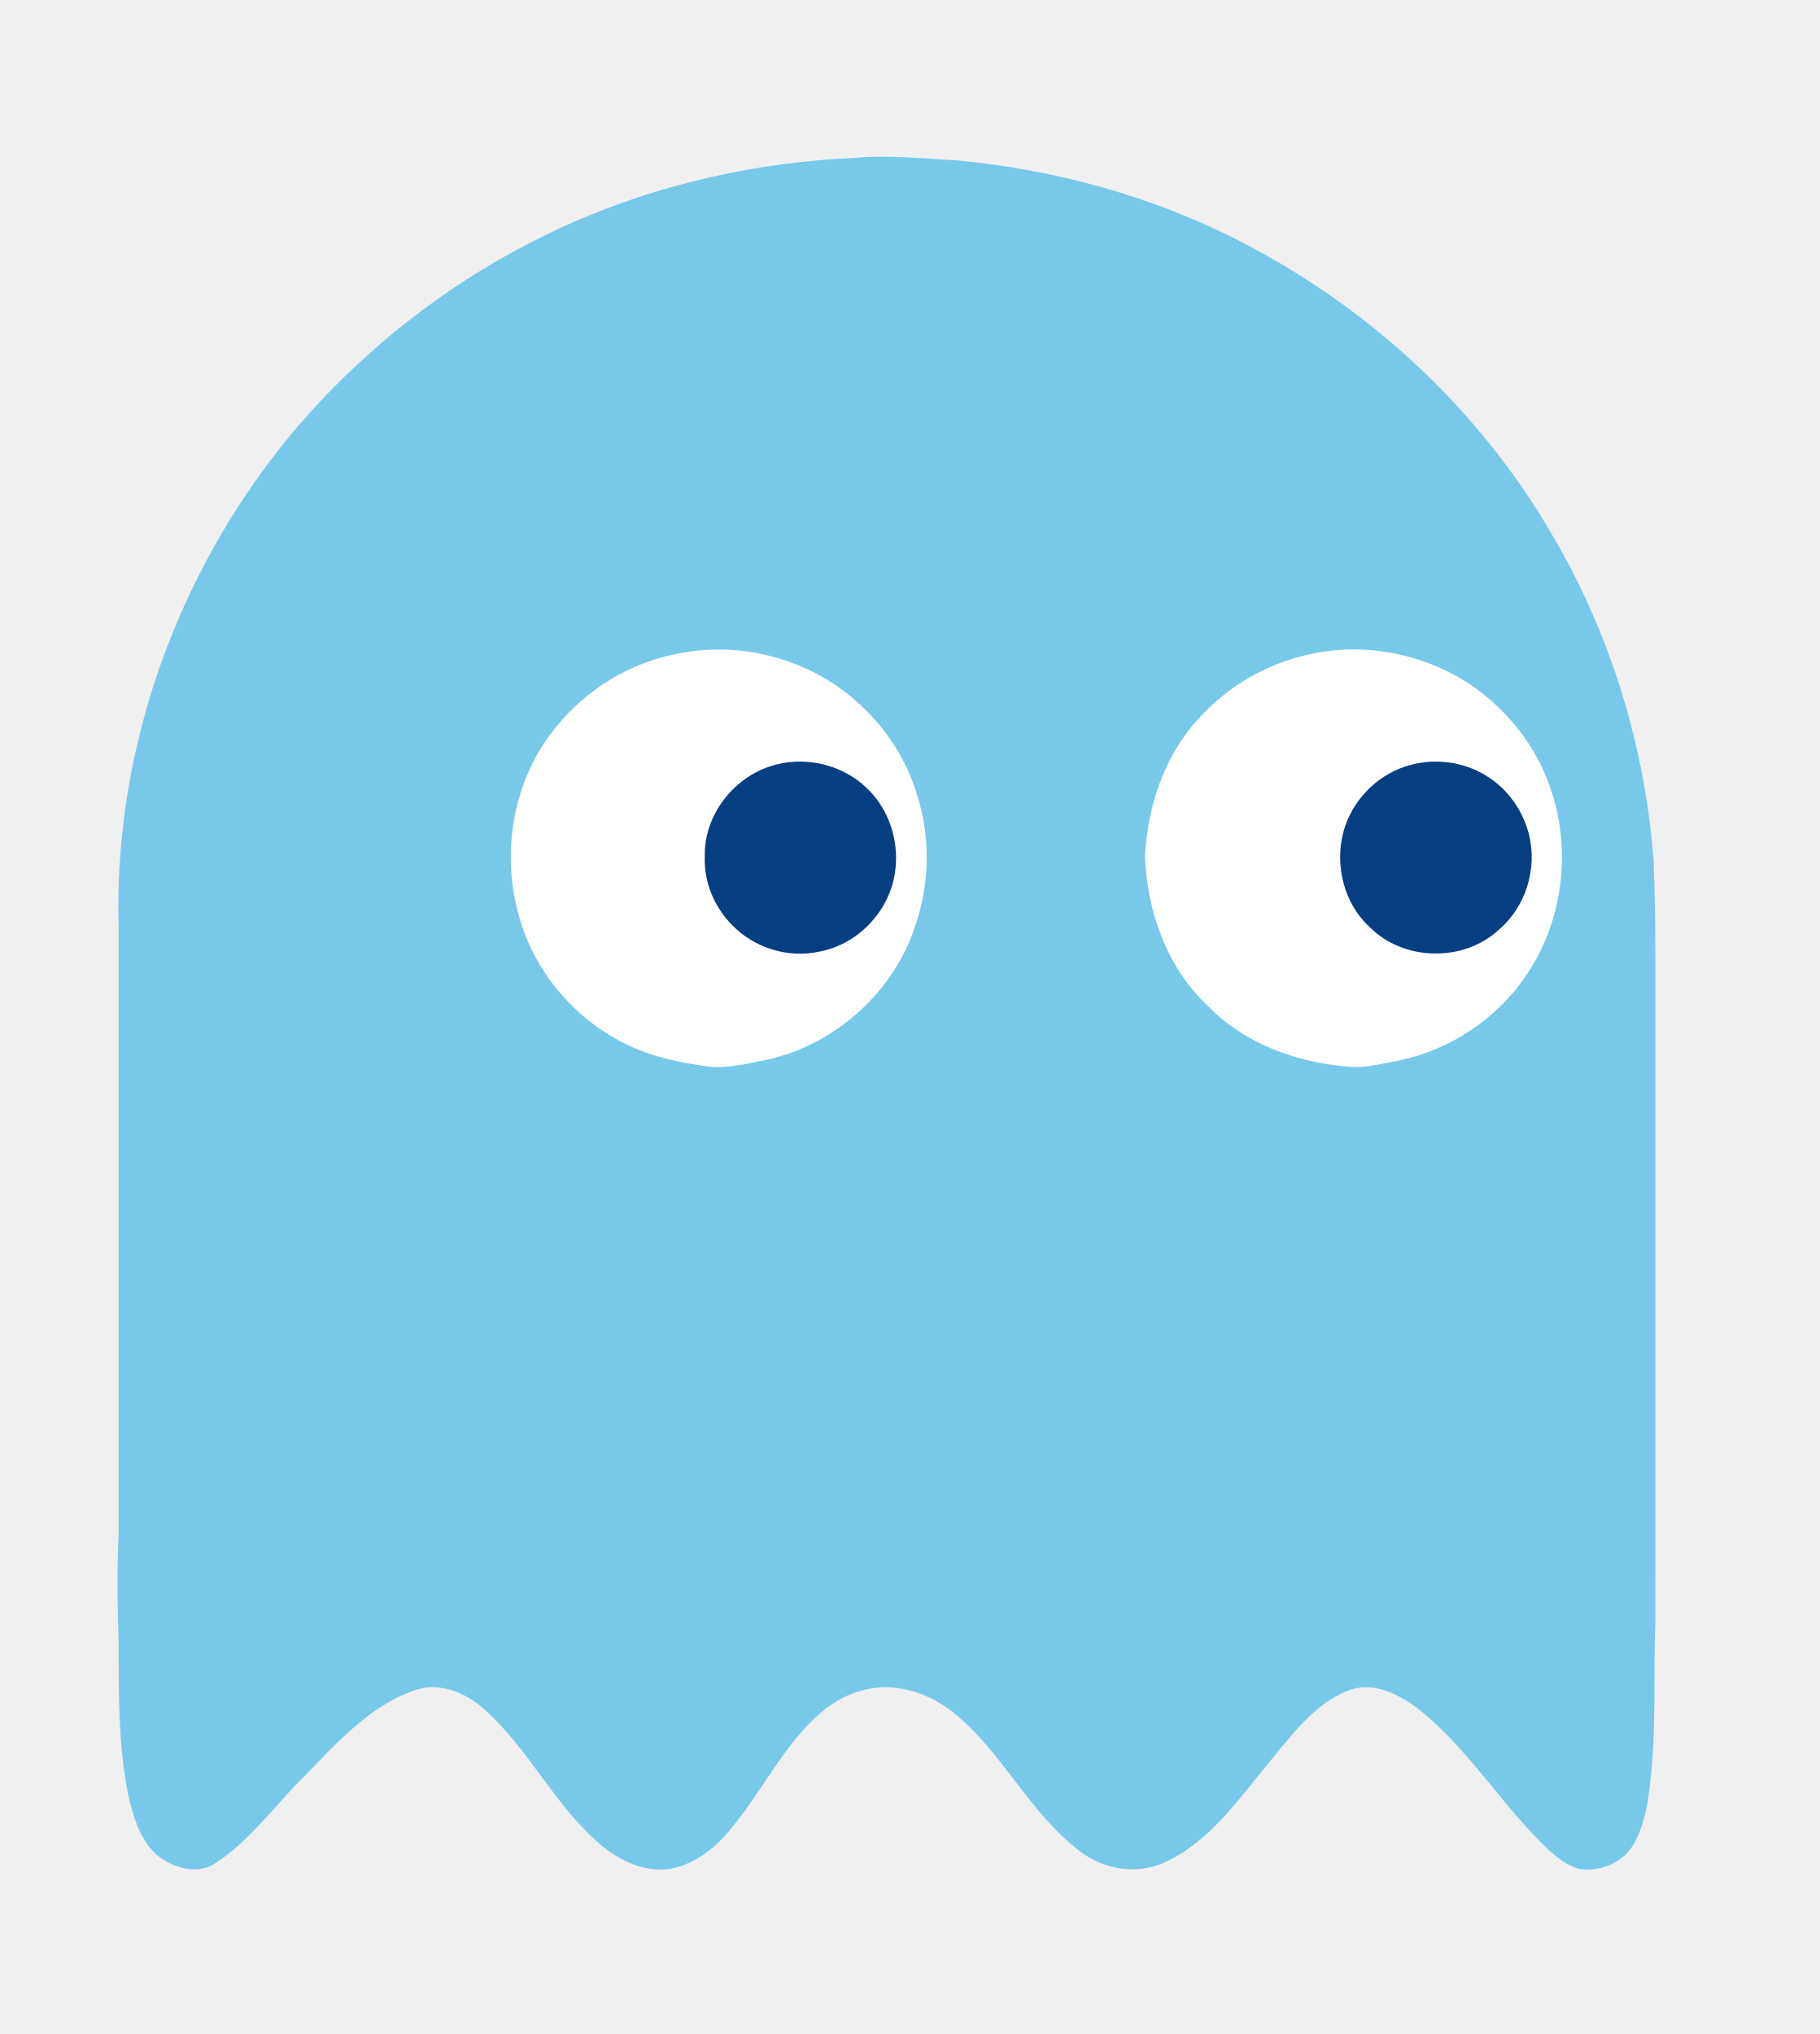
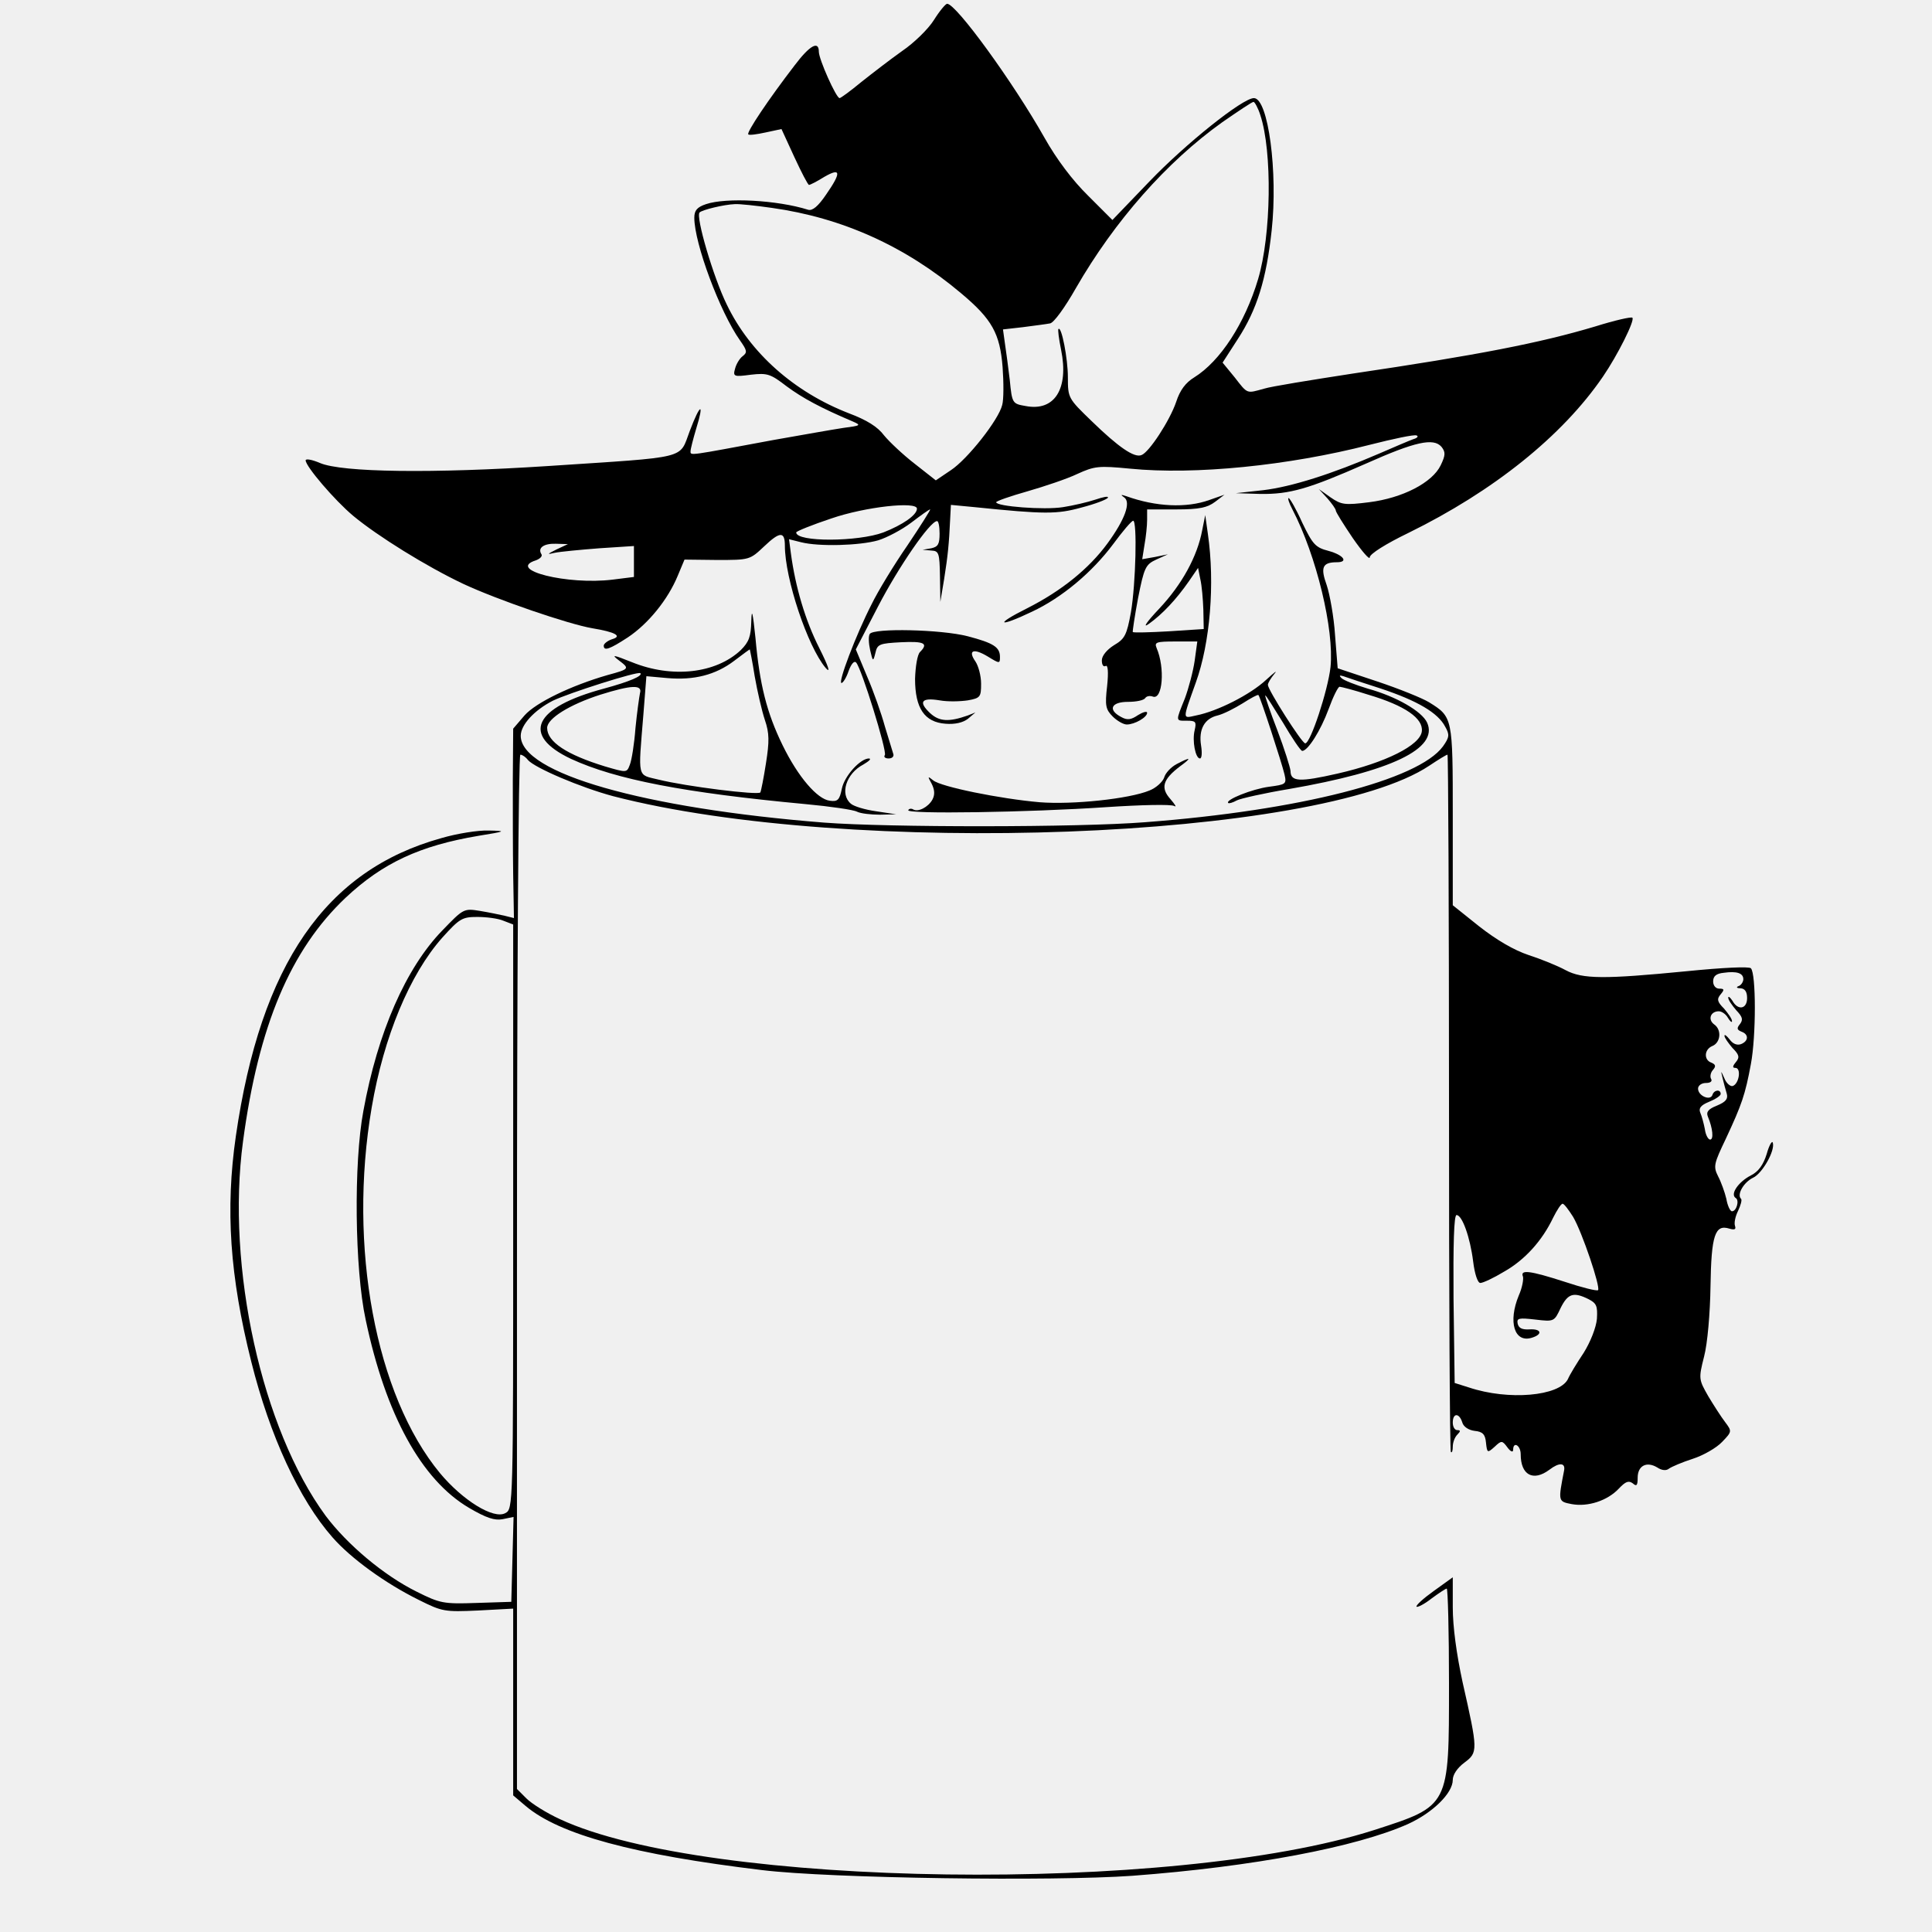
- <svg xmlns="http://www.w3.org/2000/svg" version="1.1" id="logo" x="0px" y="0px" viewBox="0 0 212.5 237.5" enable-background="new 0 0 212.5 237.5" xml:space="preserve">
-   <path id="main" fill="#78C9E9" d="M99.684,18.451c4.017-0.386,8.033,0.069,12.045,0.273c11.729,1.103,23.296,4.312,33.739,9.796  c14.703,7.681,27.338,19.432,35.693,33.8c6.843,11.545,10.894,24.711,11.919,38.089c0.33,8.537,0.187,17.086,0.217,25.631  c-0.004,21.133,0.004,42.266-0.004,63.4c-0.274,6.214,0.148,12.458-0.604,18.646c-0.27,2.506-0.686,5.098-1.967,7.308  c-1.272,2.158-3.938,3.227-6.37,2.822c-1.385-0.391-2.531-1.324-3.59-2.258c-5.411-5.158-9.284-11.779-15.185-16.447  c-2.28-1.729-5.35-3.257-8.22-2.085c-4.073,1.637-6.674,5.385-9.396,8.632c-3.469,4.213-6.769,8.989-11.863,11.351  c-3.183,1.528-7.069,0.942-9.857-1.142c-6.014-4.455-9.131-11.676-14.963-16.327c-2.966-2.383-7.056-3.646-10.786-2.496  c-3.27,0.859-5.762,3.344-7.833,5.892c-2.831,3.578-4.994,7.656-8.055,11.056c-1.694,1.881-3.904,3.387-6.426,3.839  c-2.948,0.396-5.823-0.96-8.029-2.818c-5.363-4.528-8.354-11.168-13.591-15.818c-2.202-2.015-5.45-3.305-8.376-2.145  c-5.263,1.914-9.037,6.273-12.854,10.16c-3.356,3.339-6.148,7.321-10.165,9.935c-2.045,1.398-4.806,0.612-6.639-0.786  c-2.123-1.736-2.931-4.524-3.539-7.091c-1.203-5.936-1.116-12.019-1.138-18.046c-0.134-4.203-0.191-8.41,0.008-12.613  c-0.013-23.596-0.004-47.191-0.004-70.786c-0.704-24.433,9.787-48.85,27.664-65.462c10.638-9.991,23.721-17.413,37.838-21.164  C85.988,19.792,92.819,18.746,99.684,18.451z" />
-   <path fill="#FFFFFF" d="M78.98,76.349c4.62-0.964,9.496-0.543,13.886,1.194c6.739,2.597,12.206,8.407,14.242,15.358  c1.524,4.811,1.463,10.122-0.143,14.907c-2.449,7.92-9.379,14.181-17.46,15.944c-2.254,0.426-4.524,1.063-6.835,0.777  c-3.339-0.456-6.695-1.138-9.722-2.684c-6.092-3.021-10.821-8.74-12.475-15.357c-1.967-7.352-0.425-15.723,4.477-21.62  C68.459,80.518,73.483,77.426,78.98,76.349z" />
-   <path fill="#FFFFFF" d="M153.184,76.345c6.335-1.359,13.183,0.031,18.567,3.626c4.229,2.918,7.629,7.121,9.271,12.023  c2.558,7.291,1.477,15.792-2.979,22.132c-3.417,4.928-8.767,8.467-14.638,9.691c-1.719,0.322-3.435,0.769-5.189,0.781  c-6.361-0.338-12.84-2.592-17.316-7.277c-4.703-4.472-6.957-10.972-7.208-17.355c0.313-5.827,2.258-11.707,6.266-16.058  C143.409,80.053,148.112,77.37,153.184,76.345z" />
-   <path fill="#053F82" d="M89.892,89.493c3.917-1.329,8.528-0.283,11.45,2.657c3.383,3.304,4.273,8.806,2.115,13.014  c-1.502,2.987-4.39,5.297-7.694,5.931c-3.639,0.851-7.686-0.386-10.274-3.079c-2.089-2.097-3.326-5.059-3.192-8.033  C82.176,95.329,85.507,90.926,89.892,89.493z" />
-   <path fill="#053F82" d="M164.122,89.493c3.218-1.073,6.926-0.608,9.739,1.298c2.345,1.515,4.004,3.994,4.681,6.691  c0.973,3.965-0.382,8.398-3.504,11.056c-4.095,3.842-11.138,3.712-15.089-0.274c-3.07-2.792-4.151-7.352-3.04-11.294  C157.908,93.505,160.683,90.596,164.122,89.493z" />
+ <svg xmlns="http://www.w3.org/2000/svg" version="1.0" width="512pt" height="512pt" viewBox="0 0 512 512" preserveAspectRatio="xMidYMid meet">
+   <g transform="translate(0,512) scale(0.1,-0.1)" fill="#000000" stroke="none">
+     <path d="M2475 5067 c-15 -24 -53 -61 -84 -82 -31 -22 -79 -59 -108 -82 -29 -24 -55 -43 -58 -43 -9 0 -55 103 -55 123 0 30 -24 17 -64 -36 -70 -91 -128 -178 -123 -183 2 -3 23 0 46 5 l42 9 34 -74 c19 -41 36 -74 39 -74 3 0 21 9 40 21 45 26 46 12 5 -47 -21 -31 -36 -43 -47 -40 -82 26 -218 33 -271 15 -24 -8 -31 -17 -31 -36 0 -68 68 -250 121 -325 19 -27 20 -32 7 -42 -8 -6 -17 -21 -20 -33 -6 -21 -3 -22 42 -16 44 5 52 2 95 -31 42 -31 90 -57 175 -93 23 -10 21 -11 -25 -17 -27 -4 -111 -19 -185 -32 -226 -42 -220 -42 -220 -30 0 6 7 33 15 60 22 71 11 68 -17 -6 -29 -76 2 -68 -375 -93 -306 -20 -547 -17 -605 8 -21 9 -38 12 -38 7 0 -16 77 -106 126 -147 65 -54 194 -134 291 -180 92 -43 279 -107 343 -118 61 -10 80 -21 52 -29 -12 -4 -22 -12 -22 -17 0 -15 15 -10 64 22 54 36 106 100 132 163 l18 43 86 -1 c86 0 87 0 125 36 42 40 55 40 55 2 0 -87 60 -267 108 -324 14 -16 8 3 -17 53 -37 73 -63 161 -75 250 l-5 38 32 -8 c47 -12 155 -9 204 5 23 7 63 28 88 47 25 19 47 35 50 35 2 0 -25 -43 -60 -95 -36 -52 -79 -123 -95 -156 -42 -82 -90 -209 -80 -209 4 0 13 14 19 32 7 19 15 28 20 22 14 -15 82 -234 76 -245 -4 -5 1 -9 10 -9 10 0 15 6 12 13 -2 6 -12 39 -22 72 -9 33 -30 93 -47 132 l-30 72 59 114 c54 104 137 225 156 226 4 1 7 -14 7 -33 0 -28 -4 -35 -22 -39 l-23 -4 23 -2 c20 -1 22 -6 23 -68 l1 -68 10 60 c10 63 13 94 16 159 l2 38 63 -6 c186 -19 218 -19 283 -1 35 9 67 21 70 26 2 5 -12 2 -33 -5 -21 -7 -60 -16 -86 -20 -50 -8 -177 2 -177 13 0 3 37 16 83 29 45 13 105 33 132 46 46 21 57 22 140 14 171 -17 420 8 634 63 63 16 119 28 125 25 6 -2 2 -7 -9 -10 -11 -4 -51 -21 -90 -38 -125 -54 -232 -88 -307 -97 l-73 -8 65 -2 c78 -1 127 13 279 80 132 59 180 69 201 45 11 -14 11 -22 -2 -49 -22 -46 -101 -87 -190 -98 -64 -8 -73 -7 -102 13 l-31 22 23 -25 c12 -14 22 -28 22 -32 0 -4 20 -36 45 -73 25 -36 45 -59 45 -51 0 9 43 36 103 65 224 110 407 256 515 414 39 57 85 149 78 156 -3 3 -47 -7 -98 -23 -147 -44 -312 -76 -643 -125 -110 -17 -216 -34 -235 -40 -47 -13 -43 -15 -78 30 l-32 39 40 62 c51 78 76 159 90 288 17 154 -9 351 -47 351 -30 0 -181 -121 -277 -221 l-98 -102 -64 64 c-41 40 -84 97 -116 154 -83 147 -234 355 -258 355 -4 0 -20 -19 -35 -43z m865 -252 c32 -97 29 -318 -6 -435 -35 -117 -100 -217 -169 -260 -23 -14 -38 -34 -48 -65 -17 -50 -72 -134 -92 -141 -19 -8 -61 21 -132 90 -62 60 -63 61 -63 116 0 50 -17 137 -25 128 -2 -1 1 -26 7 -55 21 -103 -17 -164 -94 -149 -35 6 -36 7 -42 69 -4 34 -10 78 -13 98 l-5 36 53 6 c30 4 62 8 72 10 10 2 39 42 68 93 103 179 241 335 388 440 42 29 79 54 83 54 3 0 12 -16 18 -35z m-1294 -246 c185 -26 353 -101 502 -227 81 -68 102 -106 109 -195 3 -41 3 -86 -1 -100 -9 -39 -92 -144 -136 -173 l-40 -27 -56 44 c-31 24 -67 58 -81 75 -17 23 -46 41 -94 59 -144 56 -261 159 -323 288 -35 71 -83 233 -72 244 7 7 65 21 93 22 12 1 57 -4 99 -10z m384 -797 c0 -17 -38 -43 -89 -63 -67 -25 -231 -26 -231 0 0 3 42 20 93 37 90 31 227 46 227 26z m-955 -108 c-26 -13 -26 -14 -5 -9 14 3 67 8 118 12 l92 6 0 -41 0 -41 -56 -7 c-120 -15 -283 26 -204 51 11 4 18 11 15 16 -11 17 6 29 38 28 l32 -1 -30 -14z" />
+     <path d="M2979 3802 c19 -13 2 -59 -44 -122 -49 -67 -122 -126 -213 -172 -88 -44 -77 -52 13 -9 79 37 159 104 215 179 25 34 48 61 53 62 11 0 7 -167 -6 -243 -11 -60 -16 -70 -45 -87 -19 -12 -32 -28 -32 -40 0 -12 4 -18 10 -15 6 4 8 -15 4 -53 -6 -52 -4 -62 15 -81 11 -11 28 -21 37 -21 21 0 54 19 54 31 0 5 -11 2 -24 -6 -19 -13 -29 -14 -45 -5 -36 19 -26 40 18 40 22 0 42 4 46 10 3 5 12 7 20 4 26 -10 33 76 10 129 -6 15 -1 17 50 17 l58 0 -7 -51 c-4 -28 -16 -73 -26 -100 -25 -62 -25 -59 6 -59 23 0 25 -3 20 -25 -7 -28 2 -75 14 -75 5 0 6 15 3 34 -7 43 9 72 44 80 16 4 45 19 66 32 22 14 40 24 42 22 5 -5 62 -180 69 -210 6 -26 4 -27 -41 -33 -45 -6 -117 -35 -108 -43 2 -2 12 1 23 7 10 5 72 19 138 30 271 47 397 107 366 176 -14 30 -81 69 -157 90 -33 10 -64 22 -70 28 -7 7 -5 8 5 5 8 -3 53 -18 100 -33 96 -32 151 -64 170 -101 12 -21 11 -28 -6 -52 -65 -89 -380 -170 -790 -201 -177 -14 -680 -14 -850 -1 -479 38 -804 131 -804 230 0 29 36 68 85 93 41 20 226 79 232 73 7 -7 -27 -22 -97 -41 -186 -50 -220 -123 -87 -186 119 -55 301 -90 622 -120 65 -6 127 -15 136 -20 10 -5 37 -8 61 -8 l43 1 -53 8 c-29 4 -59 13 -67 20 -30 25 -13 80 33 104 15 9 22 15 15 16 -23 0 -65 -46 -72 -80 -6 -30 -11 -35 -32 -32 -33 4 -84 63 -125 147 -42 86 -61 161 -72 285 -7 67 -10 80 -11 44 -1 -41 -6 -55 -28 -77 -66 -62 -182 -75 -288 -32 -50 20 -56 21 -35 5 29 -22 29 -23 -30 -39 -97 -28 -190 -73 -220 -107 l-30 -35 -1 -137 c0 -75 0 -188 1 -251 l2 -114 -24 6 c-13 3 -42 9 -66 13 -43 7 -44 6 -100 -52 -96 -99 -171 -269 -209 -478 -26 -138 -23 -419 6 -553 53 -252 148 -425 274 -499 46 -27 68 -34 89 -30 l29 6 -3 -113 -3 -112 -93 -3 c-87 -3 -96 -1 -158 30 -87 43 -184 125 -241 201 -169 230 -264 659 -219 992 41 307 126 508 272 646 98 92 197 138 352 164 74 12 75 13 27 14 -28 1 -84 -8 -125 -20 -307 -85 -479 -334 -545 -790 -28 -194 -16 -371 41 -598 49 -196 127 -365 215 -465 49 -56 140 -122 229 -166 62 -31 68 -32 157 -28 l93 5 0 -248 0 -247 33 -28 c90 -76 286 -129 627 -170 181 -22 773 -30 981 -15 320 24 593 76 730 137 66 30 119 82 119 117 0 14 12 32 31 46 36 27 36 32 -5 213 -16 74 -26 147 -26 198 l0 80 -50 -36 c-28 -20 -49 -39 -46 -42 3 -2 21 7 40 22 19 14 37 26 40 26 3 0 6 -114 6 -252 0 -327 2 -323 -199 -388 -532 -170 -1767 -153 -2157 29 -35 16 -75 41 -89 55 l-25 25 0 1371 c0 779 4 1370 9 1370 5 0 14 -6 20 -14 18 -21 140 -73 226 -96 625 -162 1870 -115 2163 81 24 16 45 29 48 29 2 0 4 -415 4 -921 0 -507 2 -924 5 -927 3 -3 5 4 5 14 0 11 5 25 12 32 9 9 9 12 0 12 -7 0 -12 9 -12 20 0 26 17 26 25 1 3 -12 17 -21 33 -23 21 -2 28 -9 30 -31 3 -28 4 -28 23 -11 18 17 20 17 34 -2 8 -11 15 -14 15 -6 0 23 20 12 20 -12 0 -55 33 -73 76 -41 26 20 43 19 39 -2 -16 -82 -16 -82 20 -89 43 -8 95 9 125 41 18 19 26 22 37 14 10 -9 13 -6 13 15 0 32 24 44 52 27 12 -8 24 -9 31 -3 7 5 35 17 63 26 28 9 63 29 78 45 26 27 26 28 8 52 -10 13 -30 44 -45 69 -25 44 -26 46 -11 105 9 34 16 115 17 186 2 136 12 165 50 153 14 -4 18 -2 15 7 -3 8 1 26 8 40 7 15 11 29 8 32 -12 11 7 44 32 56 24 11 59 72 52 93 -2 6 -10 -8 -16 -30 -9 -29 -22 -47 -42 -57 -33 -17 -56 -50 -40 -60 10 -6 2 -35 -10 -35 -5 0 -12 15 -15 33 -4 17 -14 45 -22 60 -13 26 -11 33 21 100 42 90 51 116 66 197 14 74 14 240 0 254 -5 5 -72 2 -172 -8 -216 -21 -274 -21 -319 3 -20 11 -64 29 -98 40 -39 13 -85 40 -131 76 l-70 56 0 237 c0 261 0 262 -63 301 -18 11 -80 36 -137 55 l-105 35 -7 88 c-3 48 -14 108 -22 132 -17 47 -12 61 27 61 31 0 18 19 -22 30 -35 9 -42 17 -70 75 -16 36 -33 65 -36 65 -3 0 1 -13 10 -30 64 -123 111 -319 101 -418 -7 -62 -53 -202 -67 -202 -9 0 -99 142 -99 155 0 5 8 18 17 29 10 12 0 4 -22 -16 -42 -39 -129 -83 -185 -94 -37 -8 -37 -14 -1 87 38 105 51 263 32 394 l-7 50 -8 -40 c-13 -70 -54 -144 -113 -207 -36 -38 -46 -54 -28 -41 35 25 72 64 106 113 l24 35 6 -30 c4 -17 7 -53 8 -81 l1 -51 -92 -6 c-51 -3 -94 -4 -96 -2 -1 1 5 42 14 90 16 81 20 89 48 102 l31 14 -34 -7 -34 -6 6 38 c4 22 7 51 7 67 l0 27 78 0 c61 0 82 5 102 20 l25 19 -40 -14 c-61 -22 -142 -18 -220 10 -15 5 -16 4 -6 -3z m-979 -474 c7 -40 19 -92 27 -116 12 -35 12 -57 3 -114 -6 -39 -13 -74 -15 -78 -5 -8 -198 16 -270 34 -57 14 -54 0 -40 172 l8 102 56 -5 c70 -6 127 8 177 46 21 16 40 30 41 30 0 1 7 -32 13 -71z m-304 -45 c-2 -10 -8 -52 -12 -93 -3 -41 -10 -85 -15 -97 -8 -21 -8 -21 -66 -4 -101 31 -153 65 -153 102 0 25 60 62 141 88 83 26 112 27 105 4z m1930 -4 c98 -29 146 -63 142 -97 -4 -37 -96 -83 -223 -112 -101 -23 -125 -22 -125 7 -1 10 -16 58 -35 108 -19 49 -33 90 -32 92 2 1 22 -32 47 -72 24 -41 47 -75 51 -75 15 0 49 54 70 111 12 33 25 59 29 59 4 0 39 -9 76 -21z m-2292 -599 l26 -10 0 -774 c0 -772 0 -775 -21 -786 -31 -17 -113 34 -173 106 -171 207 -244 601 -181 969 32 188 101 353 187 450 46 51 53 55 93 55 24 0 55 -4 69 -10z m3286 -155 c0 -7 -6 -16 -12 -18 -8 -3 -6 -6 5 -6 11 -1 17 -9 17 -26 0 -29 -24 -34 -39 -7 -6 9 -11 13 -11 8 0 -6 10 -20 21 -33 17 -18 19 -25 10 -37 -9 -11 -8 -15 4 -20 20 -7 19 -25 -1 -33 -11 -4 -22 1 -30 12 -8 10 -14 15 -14 10 0 -5 10 -19 21 -32 18 -18 20 -25 9 -38 -9 -11 -9 -15 -1 -15 16 0 10 -42 -7 -48 -6 -2 -17 7 -22 20 -10 22 -10 22 -5 1 3 -13 8 -31 11 -41 4 -14 -2 -22 -26 -32 -23 -9 -29 -17 -24 -29 13 -31 16 -61 6 -61 -5 0 -12 12 -14 28 -3 15 -8 34 -12 43 -5 12 1 20 23 29 17 7 31 16 31 21 0 13 -18 11 -22 -3 -6 -16 -38 -2 -38 17 0 8 9 15 21 15 11 0 17 4 14 10 -4 6 -2 17 4 24 9 10 8 15 -4 20 -20 7 -19 35 3 44 22 9 25 43 5 57 -18 13 -10 35 12 35 8 0 19 -8 24 -17 6 -10 11 -14 11 -9 0 6 -10 20 -21 33 -18 18 -20 25 -9 38 10 12 10 15 -4 15 -9 0 -16 8 -16 19 0 14 8 21 28 23 35 5 52 -1 52 -17z m-451 -630 c24 -41 73 -186 66 -194 -3 -3 -43 7 -88 22 -93 30 -119 33 -111 14 2 -7 -2 -30 -11 -50 -29 -70 -12 -127 35 -112 29 9 25 24 -7 22 -19 -1 -28 3 -31 15 -3 15 3 16 47 11 50 -6 50 -5 67 31 19 38 34 43 74 23 21 -11 24 -18 22 -52 -2 -23 -17 -61 -35 -90 -18 -27 -37 -58 -42 -70 -23 -45 -157 -57 -262 -22 l-38 12 -3 223 c-1 144 1 222 8 222 15 0 36 -59 44 -123 4 -33 12 -57 19 -57 7 0 35 13 63 30 55 31 101 82 130 143 10 20 21 37 25 37 4 0 16 -16 28 -35z" />
+     <path d="M2305 3440 c-4 -6 -3 -25 1 -43 7 -31 8 -31 14 -7 5 23 11 25 68 28 62 3 73 -3 50 -26 -7 -7 -12 -39 -13 -71 0 -78 25 -115 81 -119 25 -2 46 3 59 13 l20 17 -20 -8 c-51 -18 -76 -16 -100 6 -32 30 -23 42 25 34 22 -4 55 -3 75 0 33 6 35 9 35 44 0 21 -7 47 -15 59 -21 30 -5 36 33 13 31 -19 32 -19 32 -1 0 26 -17 37 -86 55 -70 18 -249 22 -259 6z" />
+     <path d="M3118 3095 c-15 -8 -30 -24 -33 -36 -4 -11 -21 -27 -39 -34 -53 -22 -203 -38 -291 -31 -104 9 -262 41 -282 58 -15 12 -15 11 -4 -9 8 -16 9 -29 2 -42 -11 -20 -38 -34 -51 -26 -5 3 -11 2 -13 -2 -7 -11 319 -6 525 8 91 6 172 8 180 3 7 -4 2 4 -10 18 -27 30 -21 52 25 87 33 24 29 26 -9 6z" />
+   </g>
</svg>
